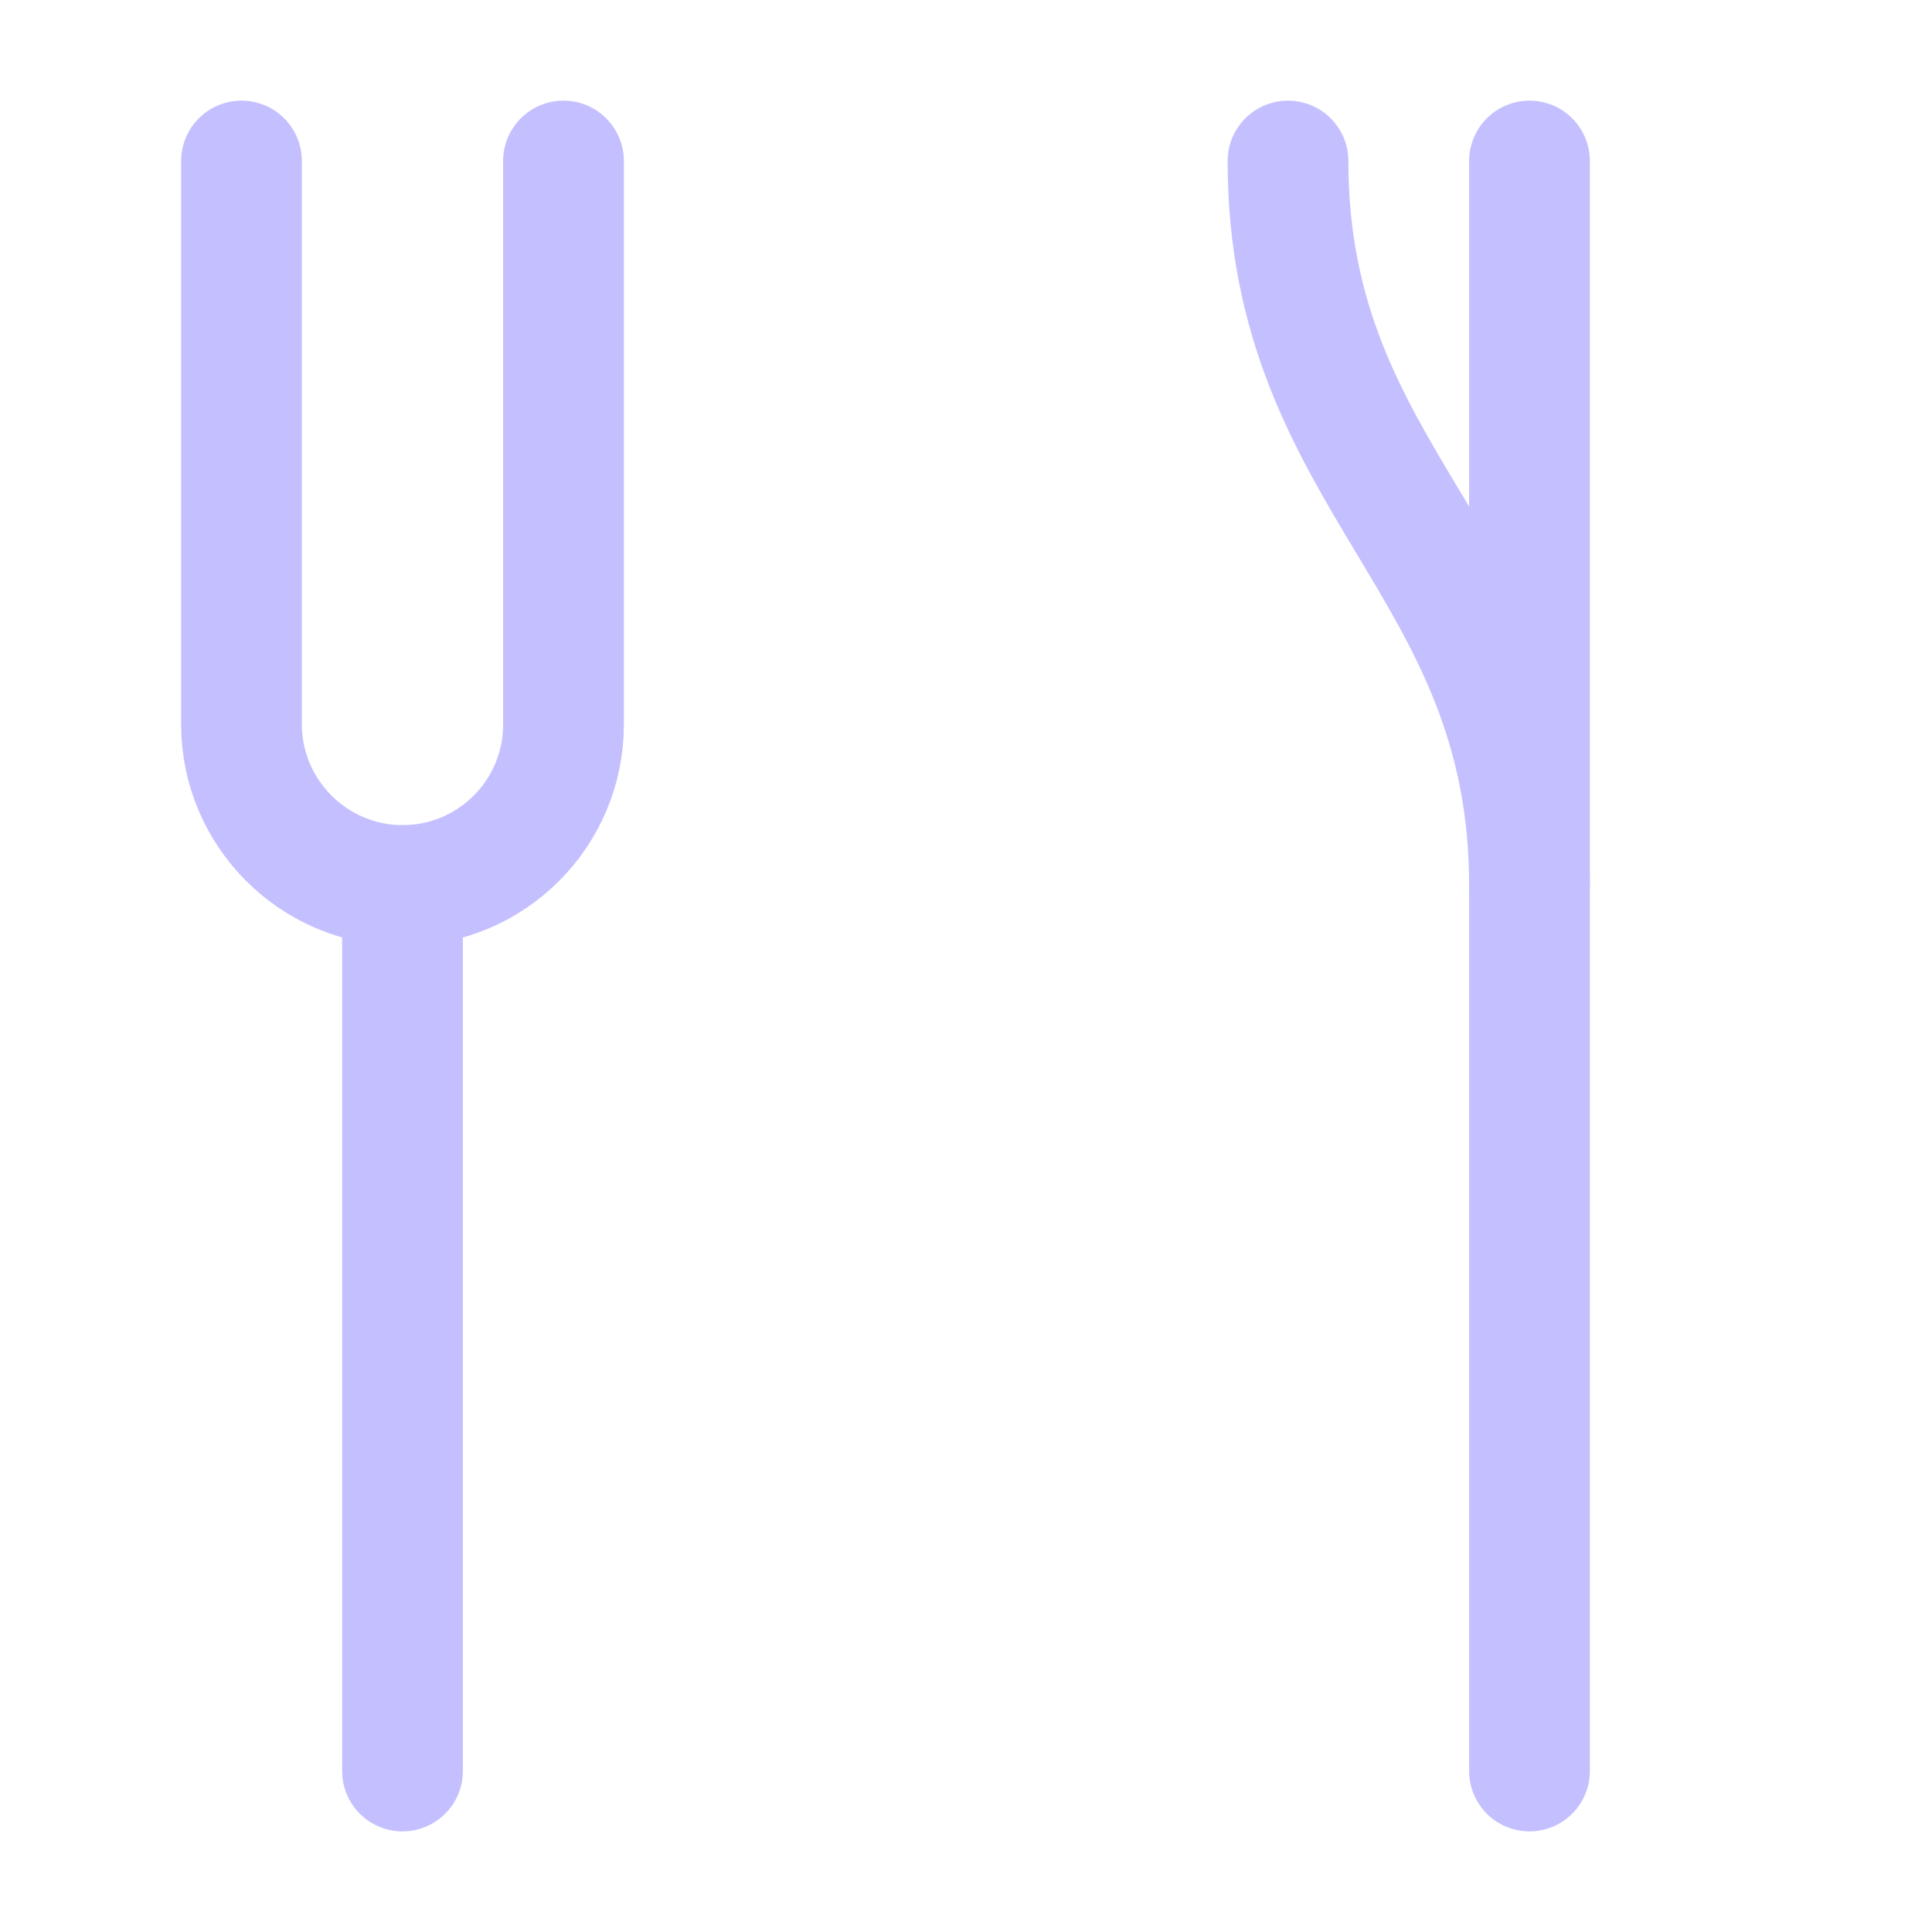
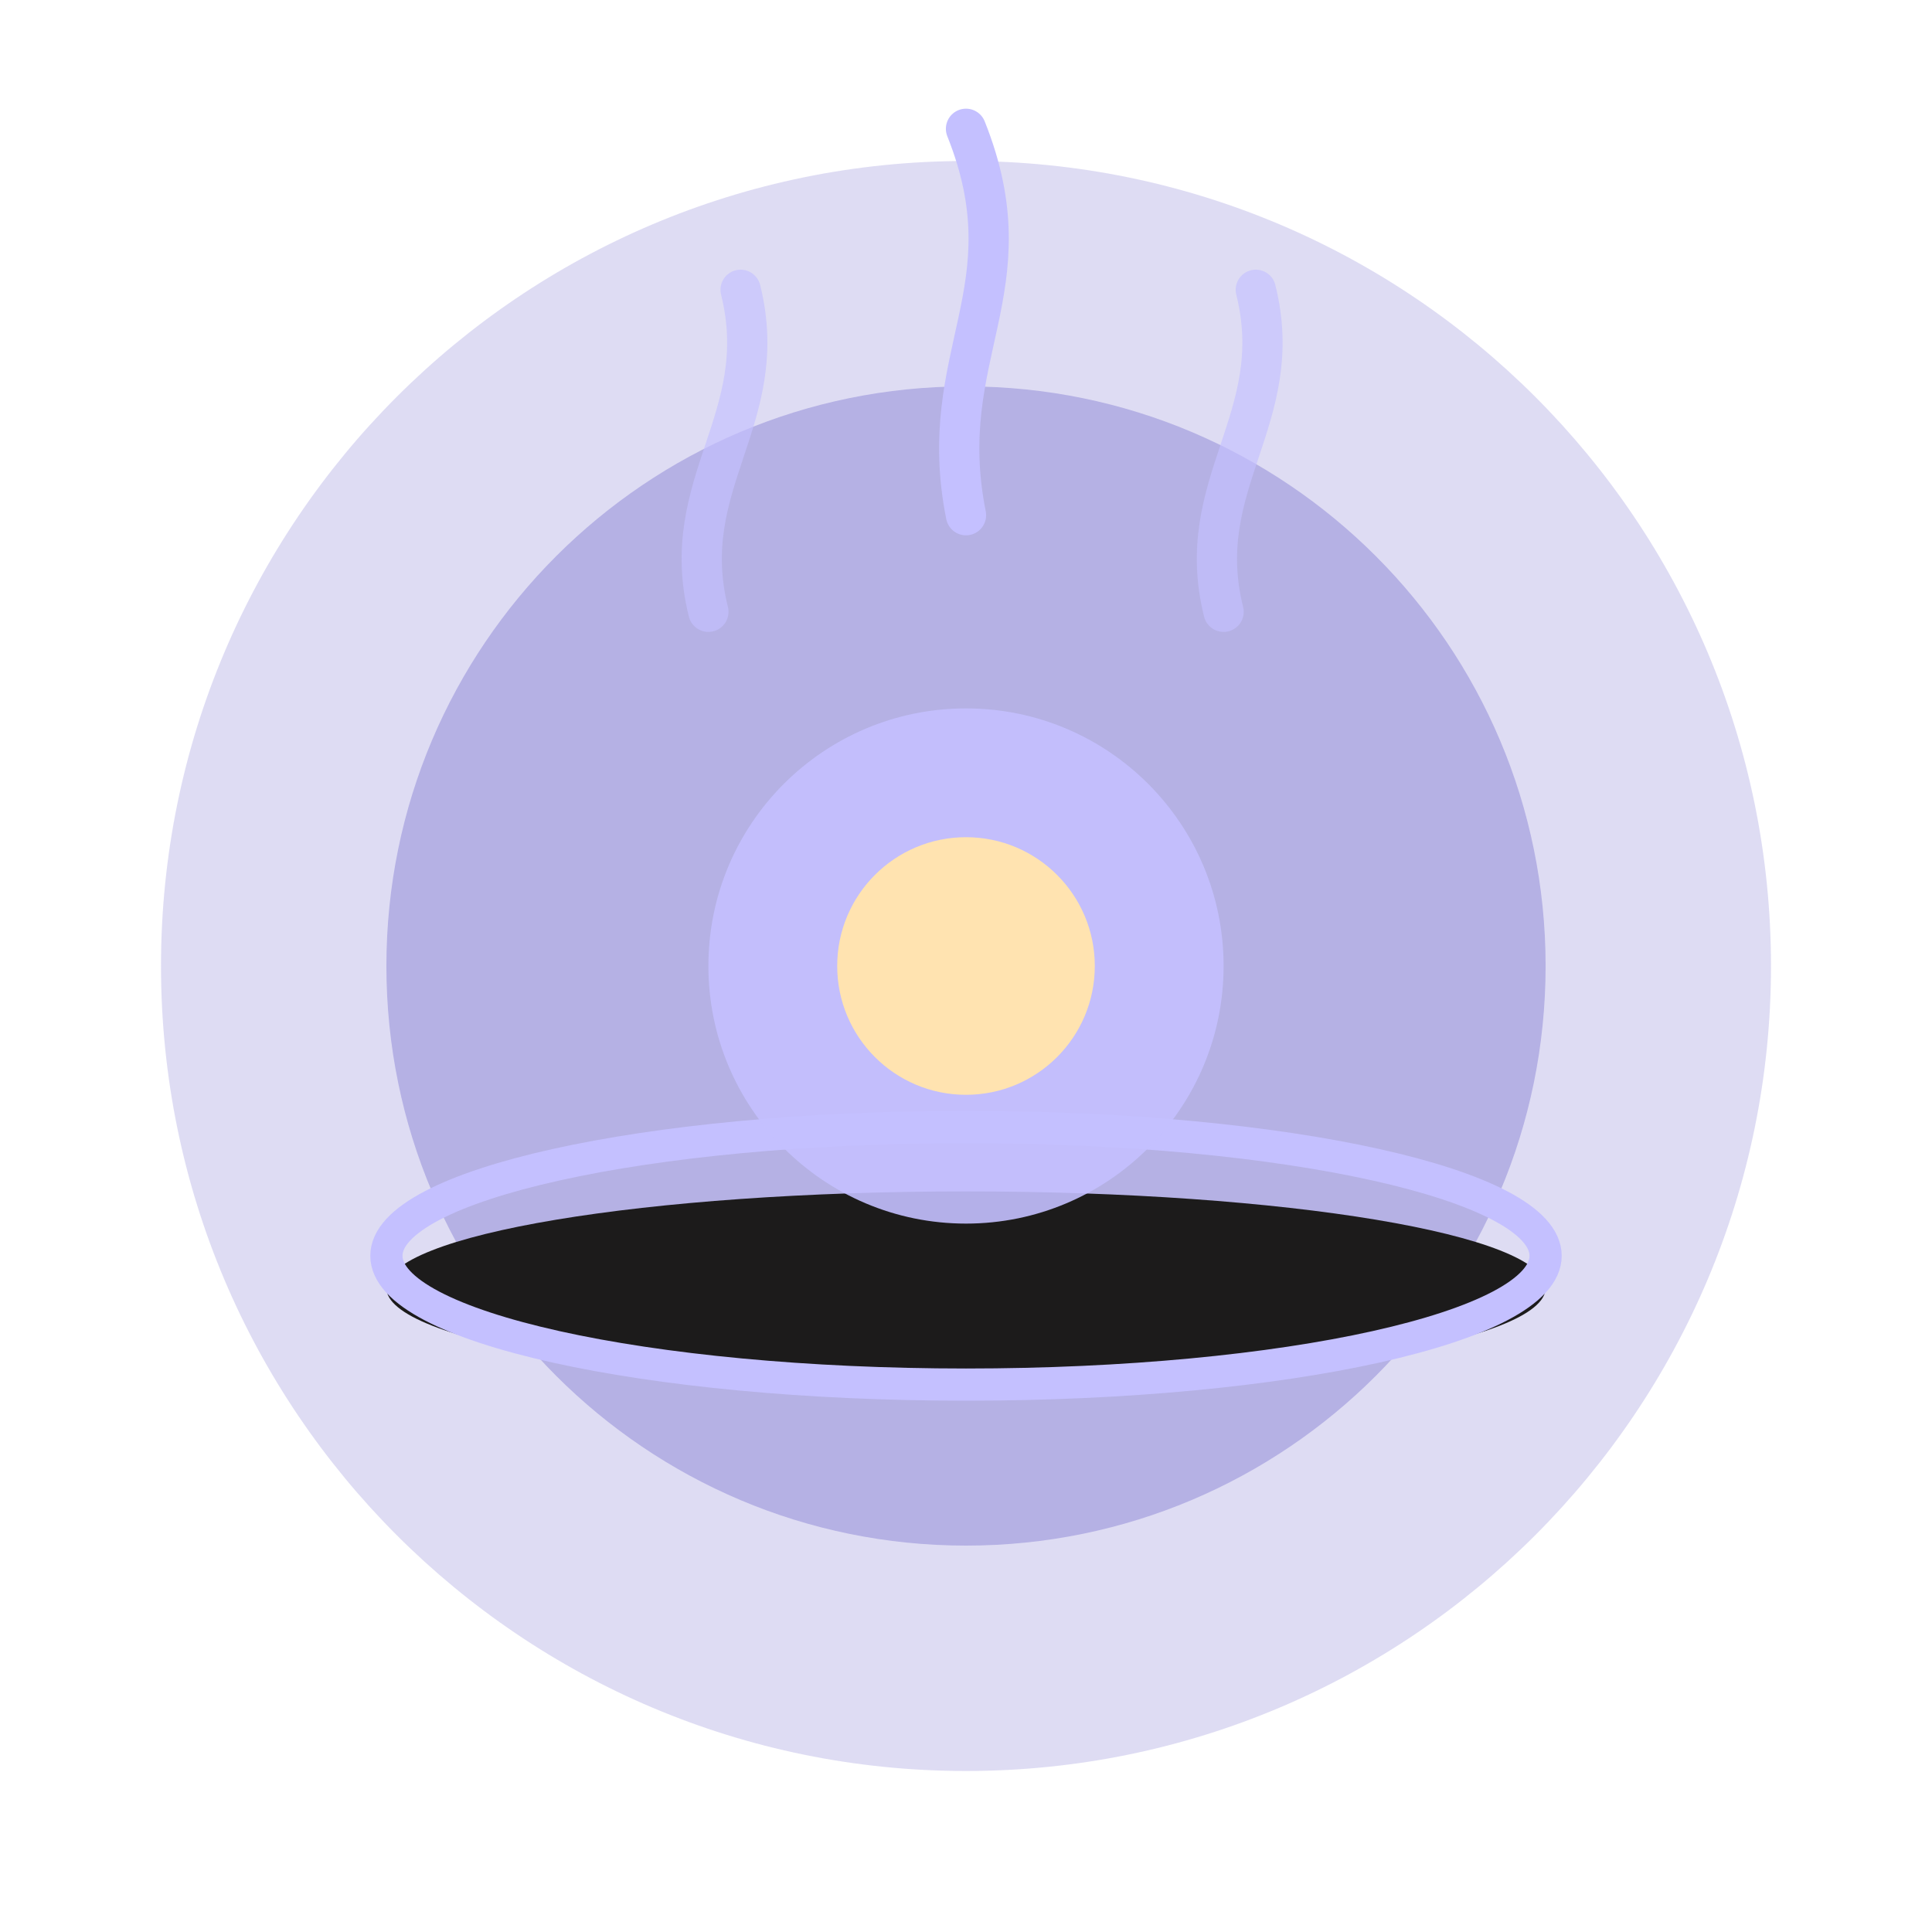
- <svg xmlns="http://www.w3.org/2000/svg" width="64" height="64" viewBox="0 0 24 24" fill="none" stroke="#C4C0FF" stroke-width="1.5" stroke-linecap="round" stroke-linejoin="round">
-   <path d="M3 2v7c0 1.1.9 2 2 2h0a2 2 0 0 0 2-2V2" />
-   <line x1="5" y1="11" x2="5" y2="22" />
-   <path d="M19 2v20" />
-   <path d="M16 2c0 4 3 5 3 9" />
+ <svg xmlns="http://www.w3.org/2000/svg" width="120" height="120" viewBox="0 0 120 120" fill="none">
+   <circle cx="60" cy="60" r="50" fill="#4A3FBE" opacity="0.18" />
+   <circle cx="60" cy="60" r="36" fill="#4A3FBE" opacity="0.28" />
+   <ellipse cx="60" cy="80" rx="36" ry="6" fill="#1C1B1B" />
+   <ellipse cx="60" cy="78" rx="36" ry="8" fill="none" stroke="#C4C0FF" stroke-width="2" />
+   <circle cx="60" cy="60" r="16" fill="#C4C0FF" opacity="0.9" />
+   <circle cx="60" cy="60" r="8" fill="#FFE3B0" />
+   <path d="M44 38 C 42 30, 48 26, 46 18" stroke="#C4C0FF" stroke-width="2.5" stroke-linecap="round" opacity="0.65" />
+   <path d="M60 32 C 58 22, 64 18, 60 8" stroke="#C4C0FF" stroke-width="2.5" stroke-linecap="round" />
+   <path d="M76 38 C 74 30, 80 26, 78 18" stroke="#C4C0FF" stroke-width="2.5" stroke-linecap="round" opacity="0.65" />
</svg>
